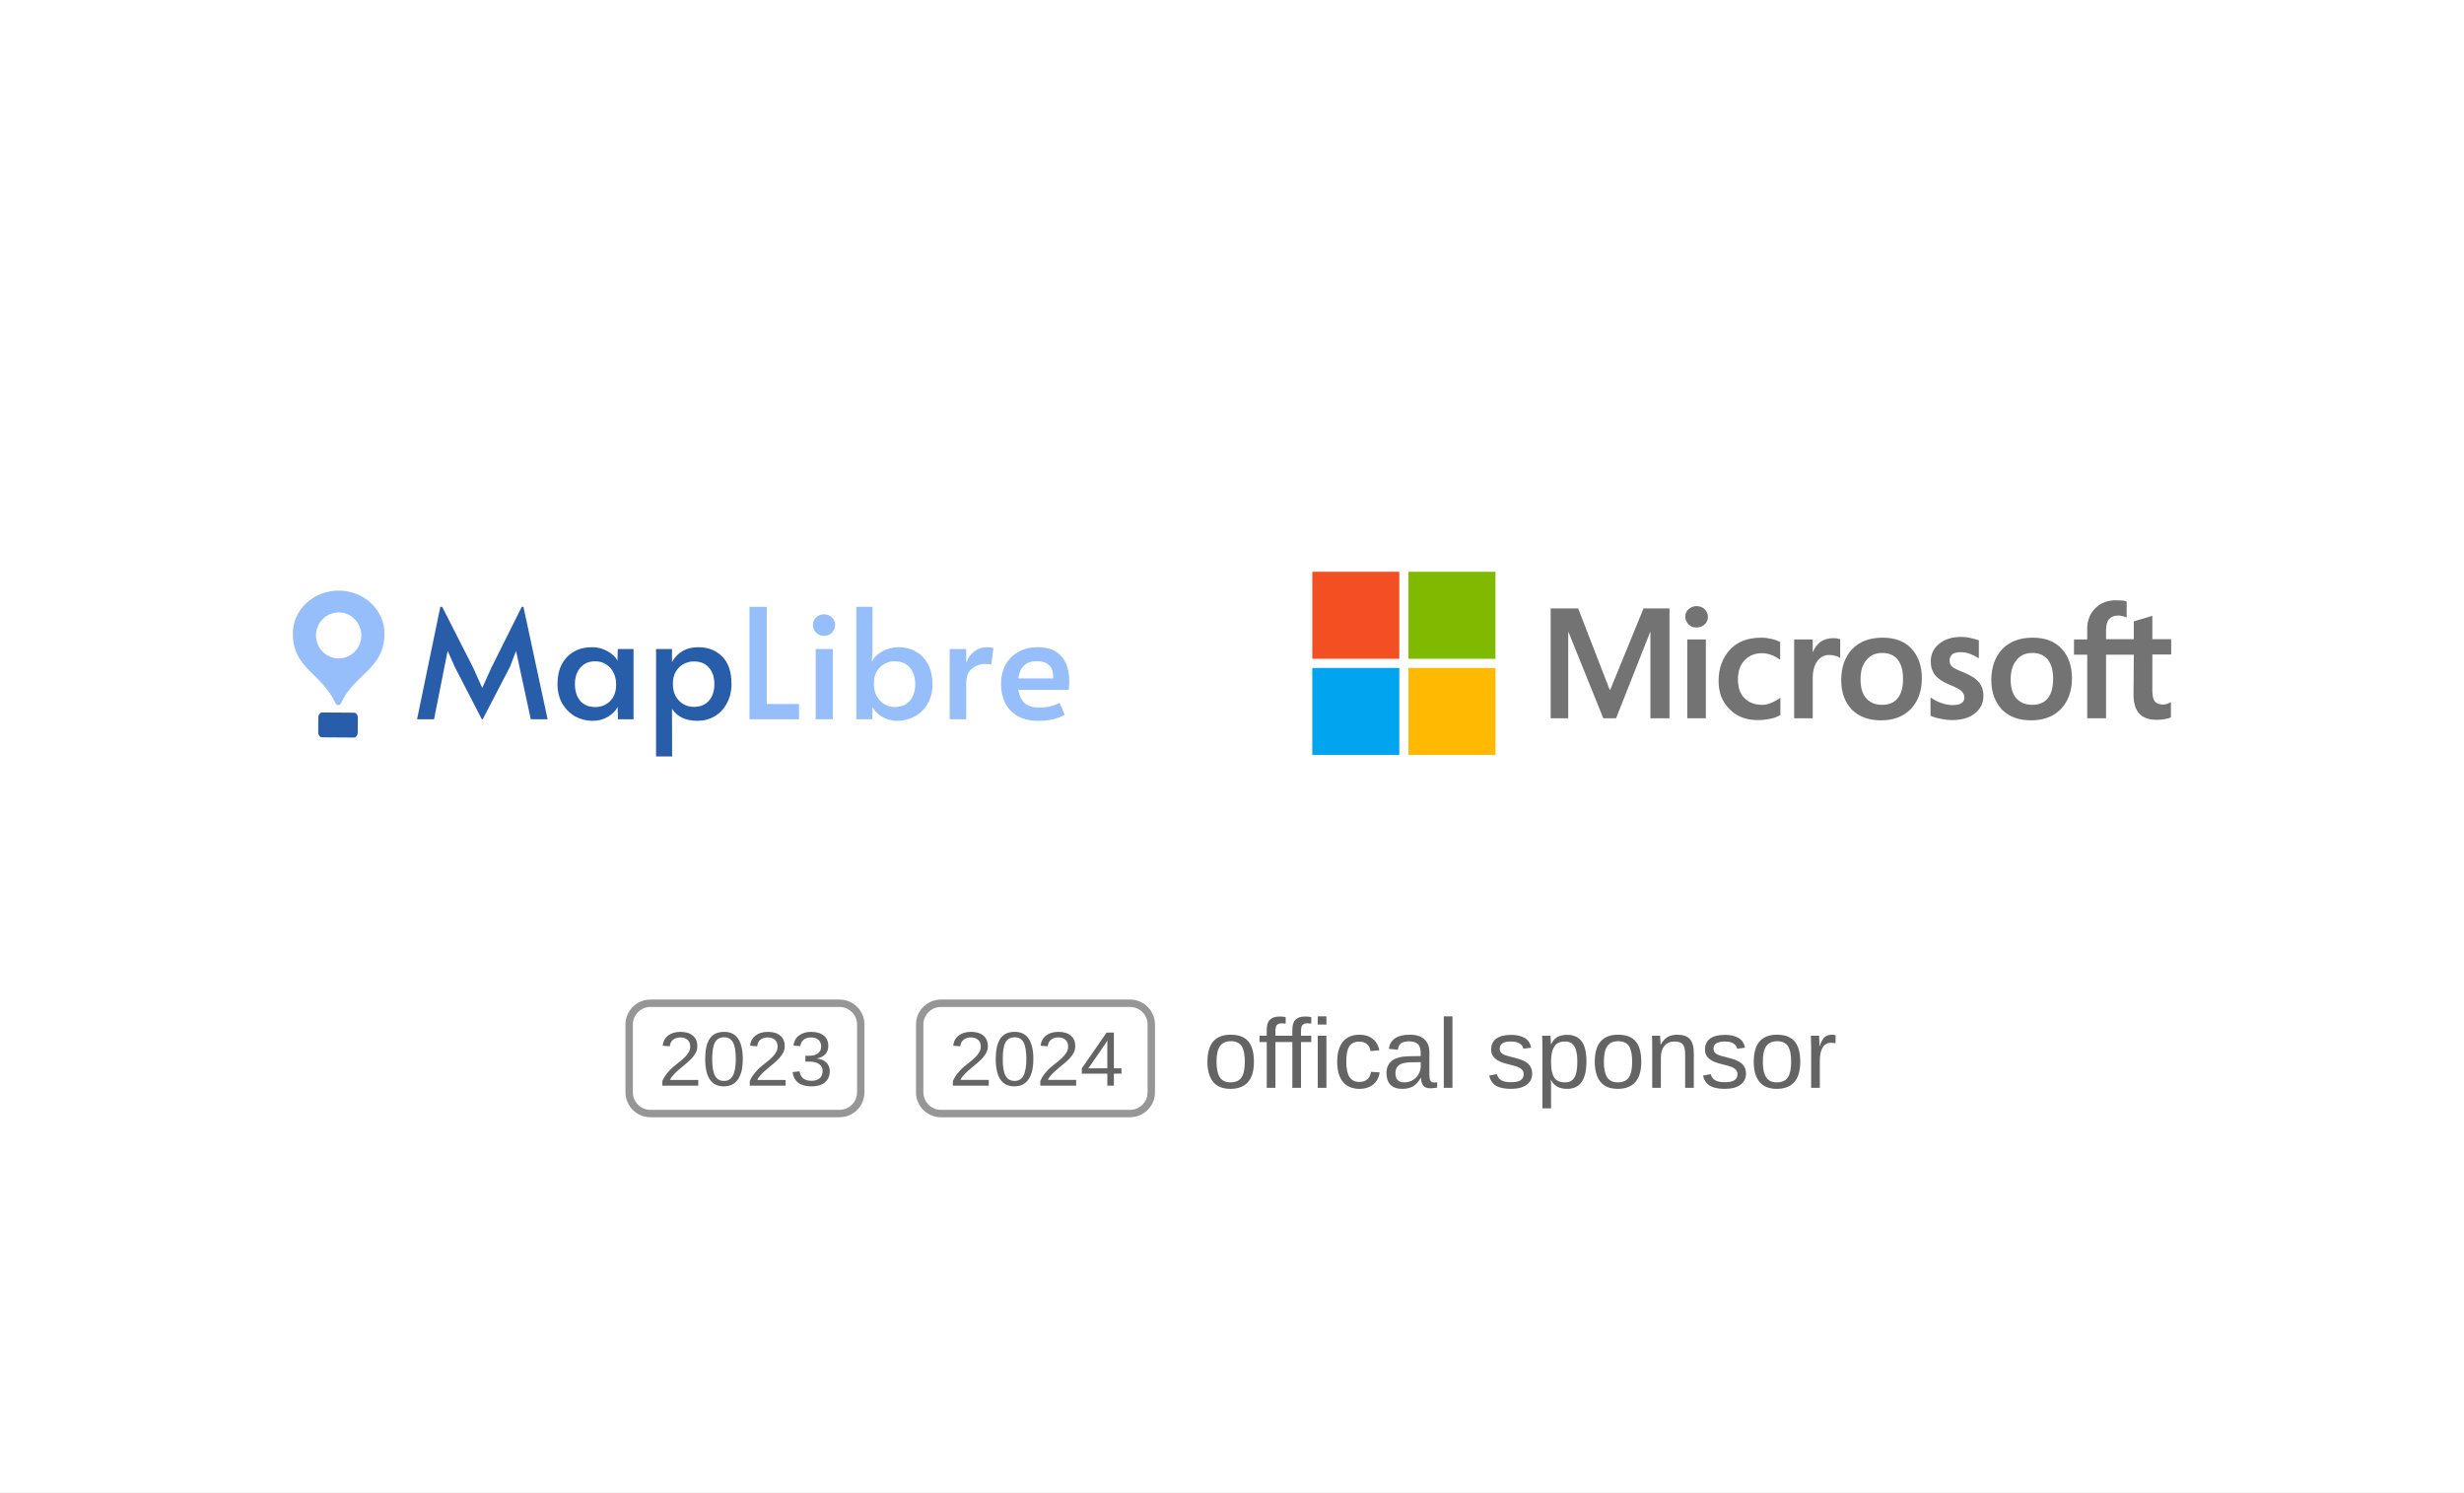
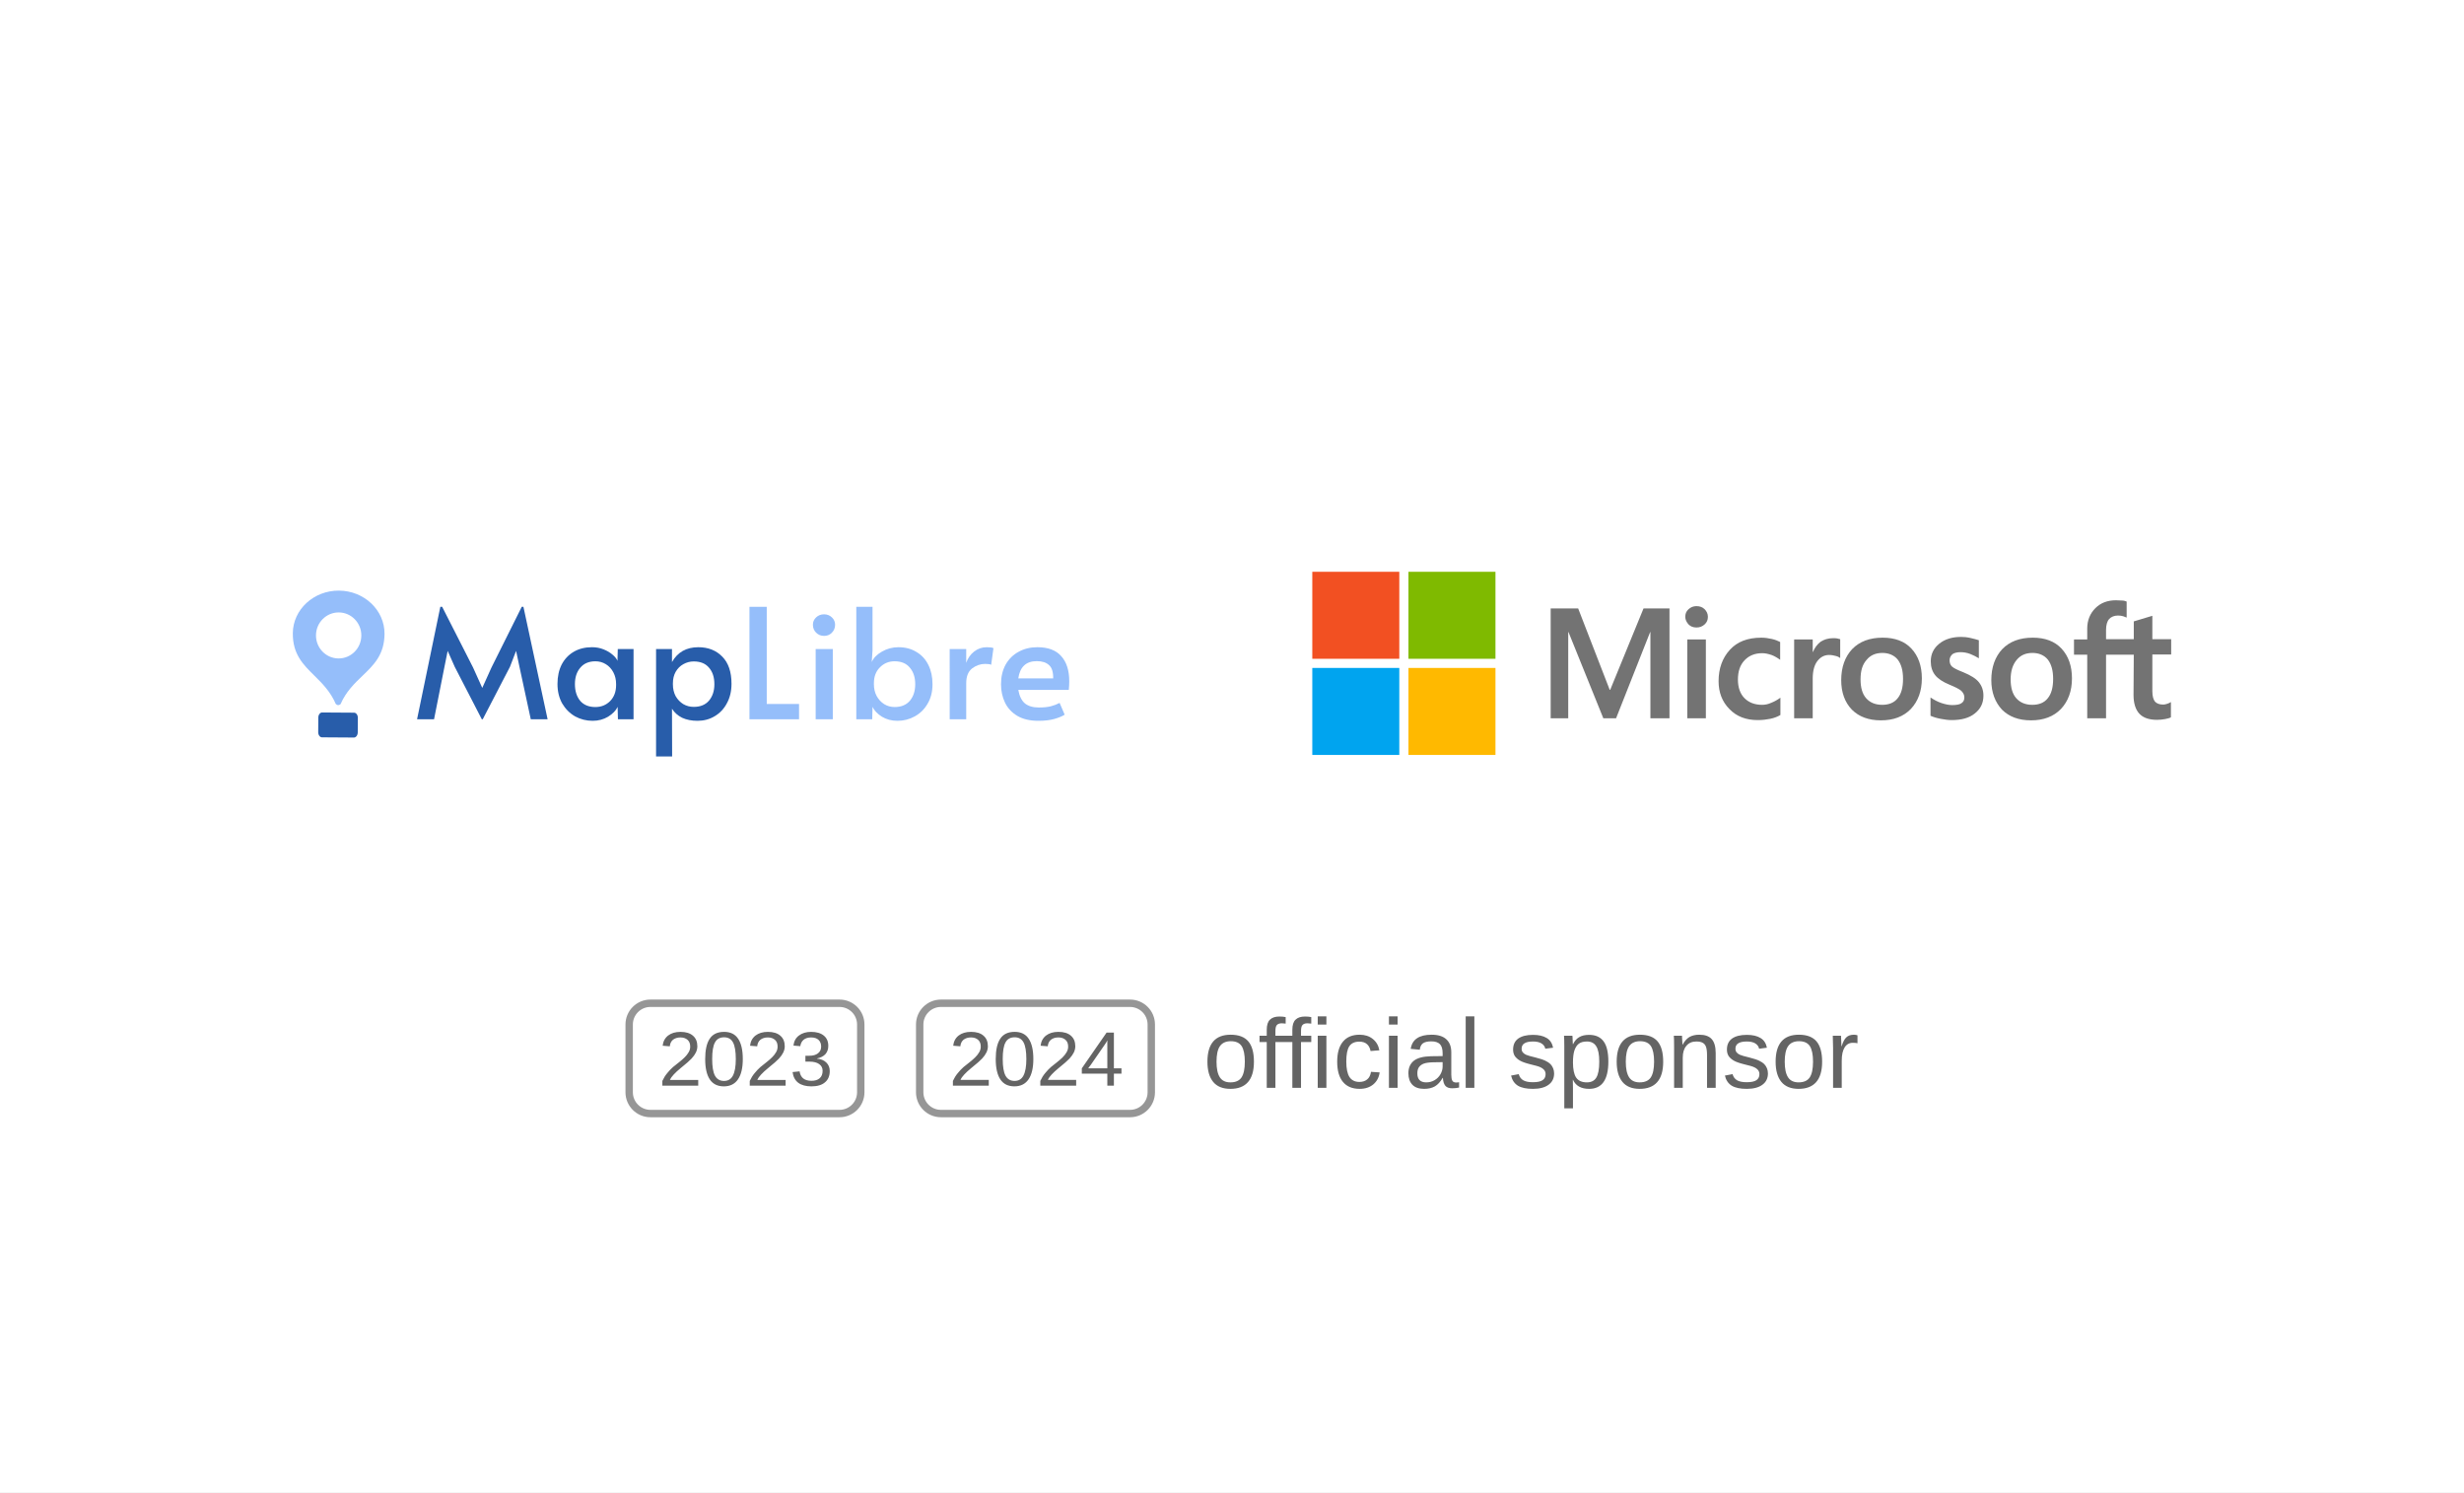
<svg xmlns="http://www.w3.org/2000/svg" id="maplibre" width="266.575" height="161.471" viewBox="0 0 266.575 161.471" version="1.1" style="fill:none">
  <defs id="defs25">
    <style id="style872">.cls-1{fill:none;}.cls-2{fill:#1c2b33;}.cls-3{clip-path:url(#clip-path);}.cls-4{clip-path:url(#clip-path-2);}.cls-5{fill:url(#linear-gradient);}</style>
    <clipPath id="clip-path">
      <path id="path874" d="m 2079.995,1000 c -123.391,0 -219.848,92.936 -307.164,210.993 C 1652.842,1058.215 1552.495,1000 1432.409,1000 c -244.828,0 -432.414,318.621 -432.414,655.862 0,211.034 102.096,344.138 273.103,344.138 123.081,0 211.6,-58.026 368.966,-333.103 0,0 65.597,-115.841 110.725,-195.639 q 23.72,38.298 49.965,82.535 l 73.793,124.138 C 2020.294,1918.479 2100.385,2000 2245.512,2000 c 166.596,0 259.31,-134.923 259.31,-350.345 C 2504.823,1296.552 2313.007,1000 2079.995,1000 Z m -557.931,592.414 c -127.586,200 -171.724,244.828 -242.759,244.828 -73.103,0 -116.552,-64.178 -116.552,-178.621 0,-244.828 122.069,-495.172 267.586,-495.172 78.801,0 144.654,45.51 245.522,189.913 -95.779,146.911 -153.798,239.052 -153.798,239.052 z m 481.528,-25.178 -88.23,-147.148 q -35.815,-58.248 -68.838,-107.23 c 79.52,-122.735 145.113,-183.892 223.126,-183.892 162.069,0 291.724,238.621 291.724,531.724 0,111.724 -36.593,176.552 -112.414,176.552 -72.671,-3e-4 -107.387,-47.994 -245.368,-270.006 z" class="cls-1" style="fill:none" />
    </clipPath>
    <clipPath id="clip-path-2">
      <rect id="rect877" height="1010" width="1514.828" y="995" x="994.995" class="cls-1" style="fill:none" />
    </clipPath>
    <linearGradient gradientUnits="userSpaceOnUse" y2="987.277" x2="1449.08" y1="1532.941" x1="1865.507" id="linear-gradient" gradientTransform="translate(-3855.318,-955.4527)">
      <stop id="stop880" stop-color="#0869e1" offset="0.134" />
      <stop id="stop882" stop-color="#0064e0" offset="0.873" />
    </linearGradient>
    <linearGradient id="paint0_linear_45_177" x1="48" y1="6.007" x2="48" y2="102.001" gradientUnits="userSpaceOnUse">
      <stop stop-color="#8FCE3C" id="stop18" />
      <stop offset="1" stop-color="#64A322" id="stop20" />
    </linearGradient>
  </defs>
  <rect y="0" x="0" height="161.471" width="266.575" id="rect857" style="opacity:1;fill:#ffffff;fill-opacity:1;stroke:none;stroke-width:1.134;stroke-linecap:butt;stroke-linejoin:bevel;stroke-miterlimit:4;stroke-dasharray:none;stroke-dashoffset:0;stroke-opacity:1" />
  <text id="text865" y="82.458" x="-23.876" style="font-style:normal;font-variant:normal;font-weight:normal;font-stretch:normal;font-size:48px;line-height:1.25;font-family:serif;-inkscape-font-specification:serif;font-variant-ligatures:normal;font-variant-caps:normal;font-variant-numeric:normal;font-feature-settings:normal;text-align:start;letter-spacing:0px;word-spacing:0px;writing-mode:lr-tb;text-anchor:start;fill:#000000;fill-opacity:1;stroke:none" xml:space="preserve">
    <tspan y="126.132" x="-23.876" id="tspan863" />
  </text>
  <g id="Artboard_outline" data-name="Artboard outline" transform="translate(-3838.631,-909.0432)">
    <rect style="fill:none" y="0" class="cls-1" x="-0.005" width="6962.365" height="3000" id="rect887" />
  </g>
  <text xml:space="preserve" style="font-style:normal;font-variant:normal;font-weight:normal;font-stretch:normal;font-size:10.667px;line-height:1.25;font-family:serif;-inkscape-font-specification:serif;font-variant-ligatures:normal;font-variant-caps:normal;font-variant-numeric:normal;font-feature-settings:normal;text-align:start;letter-spacing:0px;word-spacing:0px;writing-mode:lr-tb;text-anchor:start;fill:#000000;fill-opacity:1;stroke:none" x="143.07" y="137.8" id="text1075">
    <tspan id="tspan1073" x="143.07" y="147.505" />
  </text>
  <text xml:space="preserve" style="font-style:normal;font-variant:normal;font-weight:normal;font-stretch:normal;font-size:10.667px;line-height:1.25;font-family:serif;-inkscape-font-specification:serif;font-variant-ligatures:normal;font-variant-caps:normal;font-variant-numeric:normal;font-feature-settings:normal;text-align:start;letter-spacing:0px;word-spacing:0px;writing-mode:lr-tb;text-anchor:start;fill:#646464;fill-opacity:1;stroke:none" x="130.177" y="117.708" id="text1053">
-     <tspan id="tspan1051" x="130.177" y="117.708" style="font-style:normal;font-variant:normal;font-weight:normal;font-stretch:normal;font-family:arial;-inkscape-font-specification:arial;fill:#646464;fill-opacity:1">offical sponsor</tspan>
+     <tspan id="tspan1051" x="130.177" y="117.708" style="font-style:normal;font-variant:normal;font-weight:normal;font-stretch:normal;font-family:arial;-inkscape-font-specification:arial;fill:#646464;fill-opacity:1">official sponsor</tspan>
  </text>
  <g id="g1117" transform="translate(-107.677,7.126955)">
    <text transform="scale(1.009392,0.9906949)" xml:space="preserve" style="font-style:normal;font-variant:normal;font-weight:normal;font-stretch:normal;font-size:30.32px;line-height:1.25;font-family:serif;-inkscape-font-specification:serif;font-variant-ligatures:normal;font-variant-caps:normal;font-variant-numeric:normal;font-feature-settings:normal;text-align:start;letter-spacing:0px;word-spacing:0px;writing-mode:lr-tb;text-anchor:start;fill:#646464;fill-opacity:1;stroke:none;stroke-width:1" x="177.248" y="111.377" id="text861-83">
      <tspan id="tspan859-8" x="177.248" y="111.377" style="font-style:normal;font-variant:normal;font-weight:normal;font-stretch:normal;font-size:8.422px;font-family:Arial;-inkscape-font-specification:Arial;fill:#646464;fill-opacity:1;stroke-width:1">2023</tspan>
    </text>
    <rect style="opacity:1;fill:none;fill-opacity:1;stroke:#969696;stroke-width:0.8;stroke-linecap:butt;stroke-linejoin:bevel;stroke-miterlimit:4;stroke-dasharray:none;stroke-dashoffset:0;stroke-opacity:1" id="rect885-3" width="25.055" height="11.934" x="175.746" y="101.426" rx="2.3" ry="2.3" />
  </g>
  <g id="g1084" transform="translate(-52.79848,-8.137633)">
    <text transform="scale(1.009392,0.9906949)" xml:space="preserve" style="font-style:normal;font-variant:normal;font-weight:normal;font-stretch:normal;font-size:30.32px;line-height:1.25;font-family:serif;-inkscape-font-specification:serif;font-variant-ligatures:normal;font-variant-caps:normal;font-variant-numeric:normal;font-feature-settings:normal;text-align:start;letter-spacing:0px;word-spacing:0px;writing-mode:lr-tb;text-anchor:start;fill:#646464;fill-opacity:1;stroke:none;stroke-width:1" x="154.019" y="126.785" id="text861-83-7">
      <tspan id="tspan859-8-8" x="154.019" y="126.785" style="font-style:normal;font-variant:normal;font-weight:normal;font-stretch:normal;font-size:8.422px;font-family:Arial;-inkscape-font-specification:Arial;fill:#646464;fill-opacity:1;stroke-width:1">2024</tspan>
    </text>
    <rect style="opacity:1;fill:none;fill-opacity:1;stroke:#969696;stroke-width:0.8;stroke-linecap:butt;stroke-linejoin:bevel;stroke-miterlimit:4;stroke-dasharray:none;stroke-dashoffset:0;stroke-opacity:1" id="rect885-3-6" width="25.055" height="11.934" x="152.298" y="116.691" rx="2.3" ry="2.3" />
  </g>
  <g id="g899" transform="matrix(0.2086901,0,0,0.2086901,416.5383,215.4677)" style="stroke-width:4.792">
    <path id="path2" d="m 119.989,256.292 h 29.376 v -36.864 h 6.912 l 20.88,36.864 h 31.104 l -24.624,-42.624 c 10.8,-4.176 18.576,-12.384 18.576,-27.072 v -0.576 c 0,-21.744 -14.976,-32.688 -41.904,-32.688 h -40.32 z m 29.376,-56.016 v -24.768 h 9.648 c 9.504,0 14.688,3.312 14.688,11.664 v 0.576 c 0,8.352 -4.896,12.528 -14.832,12.528 z" style="fill:#000257;stroke-width:4.792" />
    <path id="path4" d="m 238.556,258.02 c 12.096,0 18.72,-5.04 22.32,-10.512 v 8.784 h 25.056 v -48.816 c 0,-20.016 -13.248,-28.512 -33.984,-28.512 -20.592,0 -34.848,8.928 -36,27.072 h 24.192 c 0.576,-4.752 3.168,-8.928 10.224,-8.928 8.208,0 9.936,4.752 9.936,11.952 v 1.728 h -7.2 c -25.056,0 -40.032,6.912 -40.032,24.624 0,15.984 11.952,22.608 25.488,22.608 z m 8.928,-17.424 c -6.048,0 -8.928,-2.736 -8.928,-7.056 0,-6.192 4.608,-8.208 14.976,-8.208 h 6.768 v 4.608 c 0,6.48 -5.472,10.656 -12.816,10.656 z" style="fill:#000257;stroke-width:4.792" />
    <path id="path6" d="m 328.574,258.02 c 11.376,0 19.728,-6.192 23.472,-13.968 v 12.24 h 25.776 v -108.432 h -25.776 v 43.776 c -4.32,-7.632 -11.376,-12.672 -23.184,-12.672 -17.856,0 -31.968,13.68 -31.968,39.312 v 1.152 c 0,26.064 14.256,38.592 31.68,38.592 z m 9.072,-19.728 c -8.928,0 -14.544,-6.48 -14.544,-19.152 v -1.152 c 0,-13.104 5.184,-19.584 14.832,-19.584 9.504,0 14.832,6.768 14.832,19.44 v 1.152 c 0,12.816 -5.76,19.296 -15.12,19.296 z" style="fill:#000257;stroke-width:4.792" />
    <path id="path8" d="m 414.197,258.02 c 12.096,0 18.72,-5.04 22.32,-10.512 v 8.784 h 25.056 v -48.816 c 0,-20.016 -13.248,-28.512 -33.984,-28.512 -20.592,0 -34.848,8.928 -36,27.072 h 24.192 c 0.576,-4.752 3.168,-8.928 10.224,-8.928 8.208,0 9.936,4.752 9.936,11.952 v 1.728 h -7.2 c -25.056,0 -40.032,6.912 -40.032,24.624 0,15.984 11.952,22.608 25.488,22.608 z m 8.928,-17.424 c -6.048,0 -8.928,-2.736 -8.928,-7.056 0,-6.192 4.608,-8.208 14.976,-8.208 h 6.768 v 4.608 c 0,6.48 -5.472,10.656 -12.816,10.656 z" style="fill:#000257;stroke-width:4.792" />
    <path id="path10" d="m 476.279,256.292 h 25.776 v -35.712 c 0,-12.096 8.64,-16.992 24.336,-16.56 v -24.048 c -11.664,-0.144 -19.584,4.752 -24.336,15.984 v -14.976 h -25.776 z" style="fill:#000257;stroke-width:4.792" />
    <path id="path12" d="m 66.053,272.292 -55,-135 -55,135 55,-23 z" style="fill:#000257;stroke-width:4.792" />
  </g>
  <g id="g924" transform="translate(-11.31374)">
    <g style="stroke-width:3.633" transform="matrix(0.2752404,0,0,0.2752404,141.4234,55.04669)" id="g885">
      <path style="fill:#737373;stroke-width:3.633" d="m 183.507,39.183 v 43.2 h -7.5 v -33.9 h -0.1 l -13.4,33.9 h -5 l -13.7,-33.9 h -0.1 v 33.9 h -6.9 v -43.2 h 10.8 l 12.4,32 h 0.2 l 13.1,-32 z m 6.2,3.3 c 0,-1.2 0.4,-2.2 1.3,-3 0.9,-0.8 1.9,-1.2 3.1,-1.2 1.3,0 2.4,0.4 3.2,1.2 0.8,0.8 1.3,1.8 1.3,3 0,1.2 -0.4,2.2 -1.3,3 -0.9,0.8 -1.9,1.2 -3.2,1.2 -1.3,0 -2.3,-0.4 -3.1,-1.2 -0.8,-0.9 -1.3,-1.9 -1.3,-3 z m 8.1,8.9 v 31 h -7.3 v -31 z m 22.1,25.7 c 1.1,0 2.3,-0.2 3.6,-0.8 1.3,-0.5 2.5,-1.2 3.6,-2 v 6.8 c -1.2,0.7 -2.5,1.2 -4,1.5 -1.5,0.3 -3.1,0.5 -4.9,0.5 -4.6,0 -8.3,-1.4 -11.1,-4.3 -2.9,-2.9 -4.3,-6.6 -4.3,-11 0,-5 1.5,-9.1 4.4,-12.3 2.9,-3.2 7,-4.8 12.4,-4.8 1.4,0 2.8,0.2 4.1,0.5 1.4,0.3 2.5,0.8 3.3,1.2 v 7 c -1.1,-0.8 -2.3,-1.5 -3.4,-1.9 -1.2,-0.4 -2.4,-0.7 -3.6,-0.7 -2.9,0 -5.2,0.9 -7,2.8 -1.8,1.9 -2.6,4.4 -2.6,7.6 0,3.1 0.9,5.6 2.6,7.3 1.7,1.7 4,2.6 6.9,2.6 z m 27.9,-26.2 c 0.6,0 1.1,0 1.6,0.1 0.5,0.1 0.9,0.2 1.2,0.3 v 7.4 c -0.4,-0.3 -0.9,-0.6 -1.7,-0.8 -0.8,-0.2 -1.6,-0.4 -2.7,-0.4 -1.8,0 -3.3,0.8 -4.5,2.3 -1.2,1.5 -1.9,3.8 -1.9,7 v 15.6 h -7.3 v -31 h 7.3 v 4.9 h 0.1 c 0.7,-1.7 1.7,-3 3,-4 1.4,-0.9 3,-1.4 4.9,-1.4 z m 3.2,16.5 c 0,-5.1 1.5,-9.2 4.3,-12.2 2.9,-3 6.9,-4.5 12,-4.5 4.8,0 8.6,1.4 11.3,4.3 2.7,2.9 4.1,6.8 4.1,11.7 0,5 -1.5,9 -4.3,12 -2.9,3 -6.8,4.5 -11.8,4.5 -4.8,0 -8.6,-1.4 -11.4,-4.2 -2.8,-2.9 -4.2,-6.8 -4.2,-11.6 z m 7.6,-0.3 c 0,3.2 0.7,5.7 2.2,7.4 1.5,1.7 3.6,2.6 6.3,2.6 2.6,0 4.7,-0.8 6.1,-2.6 1.4,-1.7 2.1,-4.2 2.1,-7.6 0,-3.3 -0.7,-5.8 -2.1,-7.6 -1.4,-1.7 -3.5,-2.6 -6,-2.6 -2.7,0 -4.7,0.9 -6.2,2.7 -1.7,1.9 -2.4,4.4 -2.4,7.7 z m 35,-7.5 c 0,1 0.3,1.9 1,2.5 0.7,0.6 2.1,1.3 4.4,2.2 2.9,1.2 5,2.5 6.1,3.9 1.2,1.5 1.8,3.2 1.8,5.3 0,2.9 -1.1,5.2 -3.4,7 -2.2,1.8 -5.3,2.6 -9.1,2.6 -1.3,0 -2.7,-0.2 -4.3,-0.5 -1.6,-0.3 -2.9,-0.7 -4,-1.2 v -7.2 c 1.3,0.9 2.8,1.7 4.3,2.2 1.5,0.5 2.9,0.8 4.2,0.8 1.6,0 2.9,-0.2 3.6,-0.7 0.8,-0.5 1.2,-1.2 1.2,-2.3 0,-1 -0.4,-1.8 -1.2,-2.6 -0.8,-0.7 -2.4,-1.5 -4.6,-2.4 -2.7,-1.1 -4.6,-2.4 -5.7,-3.8 -1.1,-1.4 -1.7,-3.2 -1.7,-5.4 0,-2.8 1.1,-5.1 3.3,-6.9 2.2,-1.8 5.1,-2.7 8.6,-2.7 1.1,0 2.3,0.1 3.6,0.4 1.3,0.3 2.5,0.6 3.4,0.9 v 7.1 c -1,-0.6 -2.1,-1.2 -3.4,-1.7 -1.3,-0.5 -2.6,-0.7 -3.8,-0.7 -1.4,0 -2.5,0.3 -3.2,0.8 -0.7,0.7 -1.1,1.4 -1.1,2.4 z m 16.4,7.8 c 0,-5.1 1.5,-9.2 4.3,-12.2 2.9,-3 6.9,-4.5 12,-4.5 4.8,0 8.6,1.4 11.3,4.3 2.7,2.9 4.1,6.8 4.1,11.7 0,5 -1.5,9 -4.3,12 -2.9,3 -6.8,4.5 -11.8,4.5 -4.8,0 -8.6,-1.4 -11.4,-4.2 -2.7,-2.9 -4.2,-6.8 -4.2,-11.6 z m 7.6,-0.3 c 0,3.2 0.7,5.7 2.2,7.4 1.5,1.7 3.6,2.6 6.3,2.6 2.6,0 4.7,-0.8 6.1,-2.6 1.4,-1.7 2.1,-4.2 2.1,-7.6 0,-3.3 -0.7,-5.8 -2.1,-7.6 -1.4,-1.7 -3.5,-2.6 -6,-2.6 -2.7,0 -4.7,0.9 -6.2,2.7 -1.6,1.9 -2.4,4.4 -2.4,7.7 z m 48.4,-9.7 h -10.9 v 25 h -7.4 v -25 h -5.2 v -6 h 5.2 v -4.3 c 0,-3.2 1.1,-5.9 3.2,-8 2.1,-2.1 4.8,-3.1 8.1,-3.1 0.9,0 1.7,0.1 2.4,0.1 0.7,0 1.3,0.2 1.8,0.4 v 6.3 c -0.2,-0.1 -0.7,-0.3 -1.3,-0.5 -0.6,-0.2 -1.3,-0.3 -2.1,-0.3 -1.5,0 -2.7,0.5 -3.5,1.4 -0.8,0.9 -1.2,2.4 -1.2,4.2 v 3.7 h 10.9 v -7 l 7.3,-2.2 v 9.2 h 7.4 v 6 h -7.4 v 14.5 c 0,1.9 0.4,3.2 1,4 0.7,0.8 1.8,1.2 3.3,1.2 0.4,0 0.9,-0.1 1.5,-0.3 0.6,-0.2 1.1,-0.4 1.5,-0.7 v 6 c -0.5,0.3 -1.2,0.5 -2.3,0.7 -1.1,0.2 -2.1,0.3 -3.2,0.3 -3.1,0 -5.4,-0.8 -6.9,-2.4 -1.5,-1.6 -2.3,-4.1 -2.3,-7.4 z" id="path2-3" />
      <rect y="24.783" x="43.107" style="fill:#f25022;stroke-width:3.633" width="34.2" height="34.2" id="rect4" />
      <rect y="24.783" style="fill:#7fba00;stroke-width:3.633" x="80.907" width="34.2" height="34.2" id="rect6" />
      <rect x="43.107" style="fill:#00a4ef;stroke-width:3.633" y="62.583" width="34.2" height="34.2" id="rect8" />
      <rect style="fill:#ffb900;stroke-width:3.633" x="80.907" y="62.583" width="34.2" height="34.2" id="rect10" />
    </g>
    <g id="g898" style="fill:none;stroke-width:1.228" transform="matrix(0.8140195,0,0,0.8140195,22.46318,6.716248)">
      <path style="fill:#285daa;fill-opacity:1;stroke-width:1.228" d="m 46.738,80.381 -0.936,-2.115 -0.427,2.115 -1.383,6.976 h -2.258 l 3.092,-14.949 h 0.244 l 4.109,8.075 1.22,2.705 1.22,-2.705 4.027,-8.075 h 0.224 l 3.214,14.949 h -2.237 l -1.505,-6.976 -0.447,-2.115 -0.814,2.115 -3.62,6.976 h -0.122 z" id="path2-4" />
      <path style="fill:#285daa;fill-opacity:1;stroke-width:1.228" d="m 65.074,87.561 c -0.841,0 -1.62,-0.197 -2.339,-0.59 -0.705,-0.407 -1.275,-0.976 -1.708,-1.709 -0.42,-0.746 -0.631,-1.614 -0.631,-2.603 0,-0.976 0.183,-1.831 0.549,-2.563 0.38,-0.732 0.915,-1.302 1.607,-1.709 0.692,-0.407 1.505,-0.61 2.441,-0.61 0.542,0 1.051,0.095 1.525,0.285 0.475,0.19 0.875,0.427 1.2,0.712 0.325,0.271 0.542,0.542 0.651,0.814 l 0.041,-1.566 h 2.095 v 9.336 H 68.43 l -0.041,-1.648 c -0.23,0.488 -0.651,0.922 -1.261,1.302 -0.61,0.366 -1.295,0.549 -2.054,0.549 z m 0.366,-1.831 c 0.773,0 1.424,-0.264 1.953,-0.793 0.529,-0.542 0.793,-1.247 0.793,-2.115 v -0.142 c 0,-0.583 -0.122,-1.105 -0.366,-1.566 -0.244,-0.461 -0.576,-0.82 -0.997,-1.078 -0.42,-0.258 -0.881,-0.386 -1.383,-0.386 -0.868,0 -1.539,0.285 -2.014,0.854 -0.475,0.556 -0.712,1.281 -0.712,2.176 0,0.908 0.231,1.647 0.692,2.217 0.475,0.556 1.153,0.834 2.034,0.834 z" id="path4-5" />
      <path style="fill:#285daa;fill-opacity:1;stroke-width:1.228" d="m 73.499,78.022 h 2.115 v 1.729 c 0.746,-1.315 1.912,-1.973 3.498,-1.973 1.315,0 2.38,0.42 3.193,1.261 0.814,0.827 1.22,2.027 1.22,3.6 0,0.976 -0.203,1.837 -0.61,2.583 -0.393,0.746 -0.936,1.322 -1.627,1.729 -0.678,0.407 -1.437,0.61 -2.278,0.61 -0.786,0 -1.471,-0.136 -2.054,-0.407 -0.569,-0.285 -1.017,-0.685 -1.342,-1.2 l 0.02,6.346 h -2.136 z m 5.003,7.688 c 0.881,0 1.559,-0.278 2.034,-0.834 0.475,-0.57 0.712,-1.295 0.712,-2.176 0,-0.922 -0.237,-1.654 -0.712,-2.197 -0.461,-0.556 -1.139,-0.834 -2.034,-0.834 -0.488,0 -0.949,0.122 -1.383,0.366 -0.42,0.231 -0.759,0.57 -1.017,1.017 -0.244,0.434 -0.366,0.942 -0.366,1.525 v 0.142 c 0,0.583 0.122,1.105 0.366,1.566 0.258,0.447 0.597,0.8 1.017,1.058 0.42,0.244 0.881,0.366 1.383,0.366 z" id="path6-0" />
      <path style="fill:#95befa;stroke-width:1.228" d="m 85.911,72.408 h 2.298 v 12.915 h 4.292 v 2.034 h -6.59 z" id="path8-3" />
      <path style="fill:#95befa;stroke-width:1.228" d="m 94.71,78.022 h 2.278 v 9.336 h -2.278 z m 1.119,-1.749 c -0.42,0 -0.773,-0.142 -1.058,-0.427 -0.285,-0.285 -0.427,-0.637 -0.427,-1.058 0,-0.38 0.142,-0.705 0.427,-0.976 0.285,-0.271 0.637,-0.407 1.058,-0.407 0.407,0 0.753,0.136 1.037,0.407 0.285,0.271 0.427,0.597 0.427,0.976 0,0.42 -0.142,0.773 -0.427,1.058 -0.271,0.285 -0.617,0.427 -1.037,0.427 z" id="path10-61" />
      <path style="fill:#95befa;stroke-width:1.228" d="m 105.562,87.561 c -0.759,0 -1.444,-0.183 -2.054,-0.549 -0.597,-0.38 -1.01,-0.814 -1.241,-1.302 l -0.041,1.648 h -2.115 v -14.949 h 2.156 v 5.756 l -0.102,1.586 c 0.23,-0.542 0.678,-1.003 1.342,-1.383 0.678,-0.393 1.41,-0.59 2.197,-0.59 0.922,0 1.722,0.21 2.4,0.631 0.691,0.407 1.22,0.983 1.586,1.729 0.366,0.732 0.549,1.586 0.549,2.563 0,0.99 -0.217,1.851 -0.651,2.583 -0.42,0.732 -0.99,1.295 -1.708,1.688 -0.705,0.393 -1.478,0.59 -2.319,0.59 z m -0.366,-1.831 c 0.881,0 1.559,-0.278 2.034,-0.834 0.475,-0.57 0.712,-1.302 0.712,-2.197 0,-0.908 -0.237,-1.641 -0.712,-2.197 -0.461,-0.57 -1.139,-0.854 -2.034,-0.854 -0.773,0 -1.424,0.271 -1.953,0.814 -0.529,0.529 -0.793,1.227 -0.793,2.095 v 0.142 c 0,0.583 0.122,1.105 0.366,1.566 0.258,0.461 0.59,0.82 0.997,1.078 0.42,0.258 0.881,0.386 1.383,0.386 z" id="path12-0" />
      <path style="fill:#95befa;stroke-width:1.228" d="m 112.522,78.022 h 2.197 v 1.831 c 0.217,-0.624 0.569,-1.125 1.058,-1.505 0.488,-0.38 1.044,-0.569 1.668,-0.569 0.434,0 0.732,0.041 0.895,0.122 l -0.305,2.217 c -0.122,-0.081 -0.387,-0.122 -0.793,-0.122 -0.637,0 -1.22,0.203 -1.749,0.61 -0.515,0.407 -0.773,1.058 -0.773,1.953 v 4.8 h -2.197 z" id="path14-63" />
      <path style="fill:#95befa;stroke-width:1.228" d="m 124.305,87.561 c -1.112,0 -2.04,-0.217 -2.786,-0.651 -0.746,-0.447 -1.295,-1.037 -1.647,-1.77 -0.353,-0.746 -0.529,-1.559 -0.529,-2.441 0,-0.99 0.204,-1.858 0.611,-2.603 0.42,-0.746 0.996,-1.315 1.728,-1.709 0.733,-0.407 1.56,-0.61 2.482,-0.61 1.437,0 2.501,0.4 3.192,1.2 0.705,0.786 1.058,1.898 1.058,3.336 0,0.366 -0.021,0.746 -0.061,1.139 h -6.712 c 0.149,0.827 0.441,1.424 0.874,1.79 0.447,0.366 1.065,0.549 1.851,0.549 0.651,0 1.187,-0.054 1.607,-0.163 0.42,-0.108 0.807,-0.258 1.159,-0.447 l 0.671,1.566 c -0.339,0.217 -0.799,0.407 -1.383,0.57 -0.583,0.163 -1.288,0.244 -2.115,0.244 z m 1.973,-5.634 c 0.014,-0.841 -0.169,-1.431 -0.549,-1.769 -0.38,-0.353 -0.922,-0.529 -1.627,-0.529 -1.424,0 -2.245,0.766 -2.462,2.298 z" id="path16-2" />
      <g id="g849" transform="matrix(1.155828,0,0,1.155828,9.812851,100.7358)" style="opacity:1;fill:none;stroke-width:1.063">
        <path id="path6-6-0" d="m 18.635,-26.372 c -2.907,-0.019 -5.287,2.182 -5.305,4.905 -0.016,2.411 1.177,3.589 2.468,4.864 0.9,0.889 1.848,1.825 2.469,3.26 0.042,0.034 0.07,0.057 0.082,0.067 a 0.304,0.304 0 0 0 0.2,0.076 0.305,0.305 0 0 0 0.201,-0.073 c 0.003,-0.003 0.009,-0.005 0.017,-0.009 0.02,-0.009 0.051,-0.022 0.066,-0.058 0.618,-1.421 1.58,-2.345 2.498,-3.227 1.308,-1.256 2.528,-2.427 2.544,-4.832 0.018,-2.723 -2.333,-4.955 -5.24,-4.973 z m -0.051,7.801 c 1.44,0.009 2.614,-1.168 2.624,-2.629 0.009,-1.461 -1.15,-2.654 -2.59,-2.663 -1.44,-0.009 -2.614,1.168 -2.624,2.629 -0.009,1.461 1.15,2.654 2.59,2.663 z" style="clip-rule:evenodd;fill:#95befa;fill-opacity:1;fill-rule:evenodd;stroke-width:1.063" />
        <path id="path8-2" d="m 16.7,-12.357 c -0.24,-0.002 -0.437,0.264 -0.439,0.593 l -0.011,1.666 c -0.002,0.329 0.191,0.597 0.431,0.599 l 3.677,0.024 c 0.24,0.002 0.437,-0.264 0.439,-0.593 l 0.011,-1.666 c 0.002,-0.329 -0.191,-0.597 -0.431,-0.599 z" style="clip-rule:evenodd;fill:#285daa;fill-opacity:1;fill-rule:evenodd;stroke-width:1.063" />
      </g>
    </g>
  </g>
</svg>
